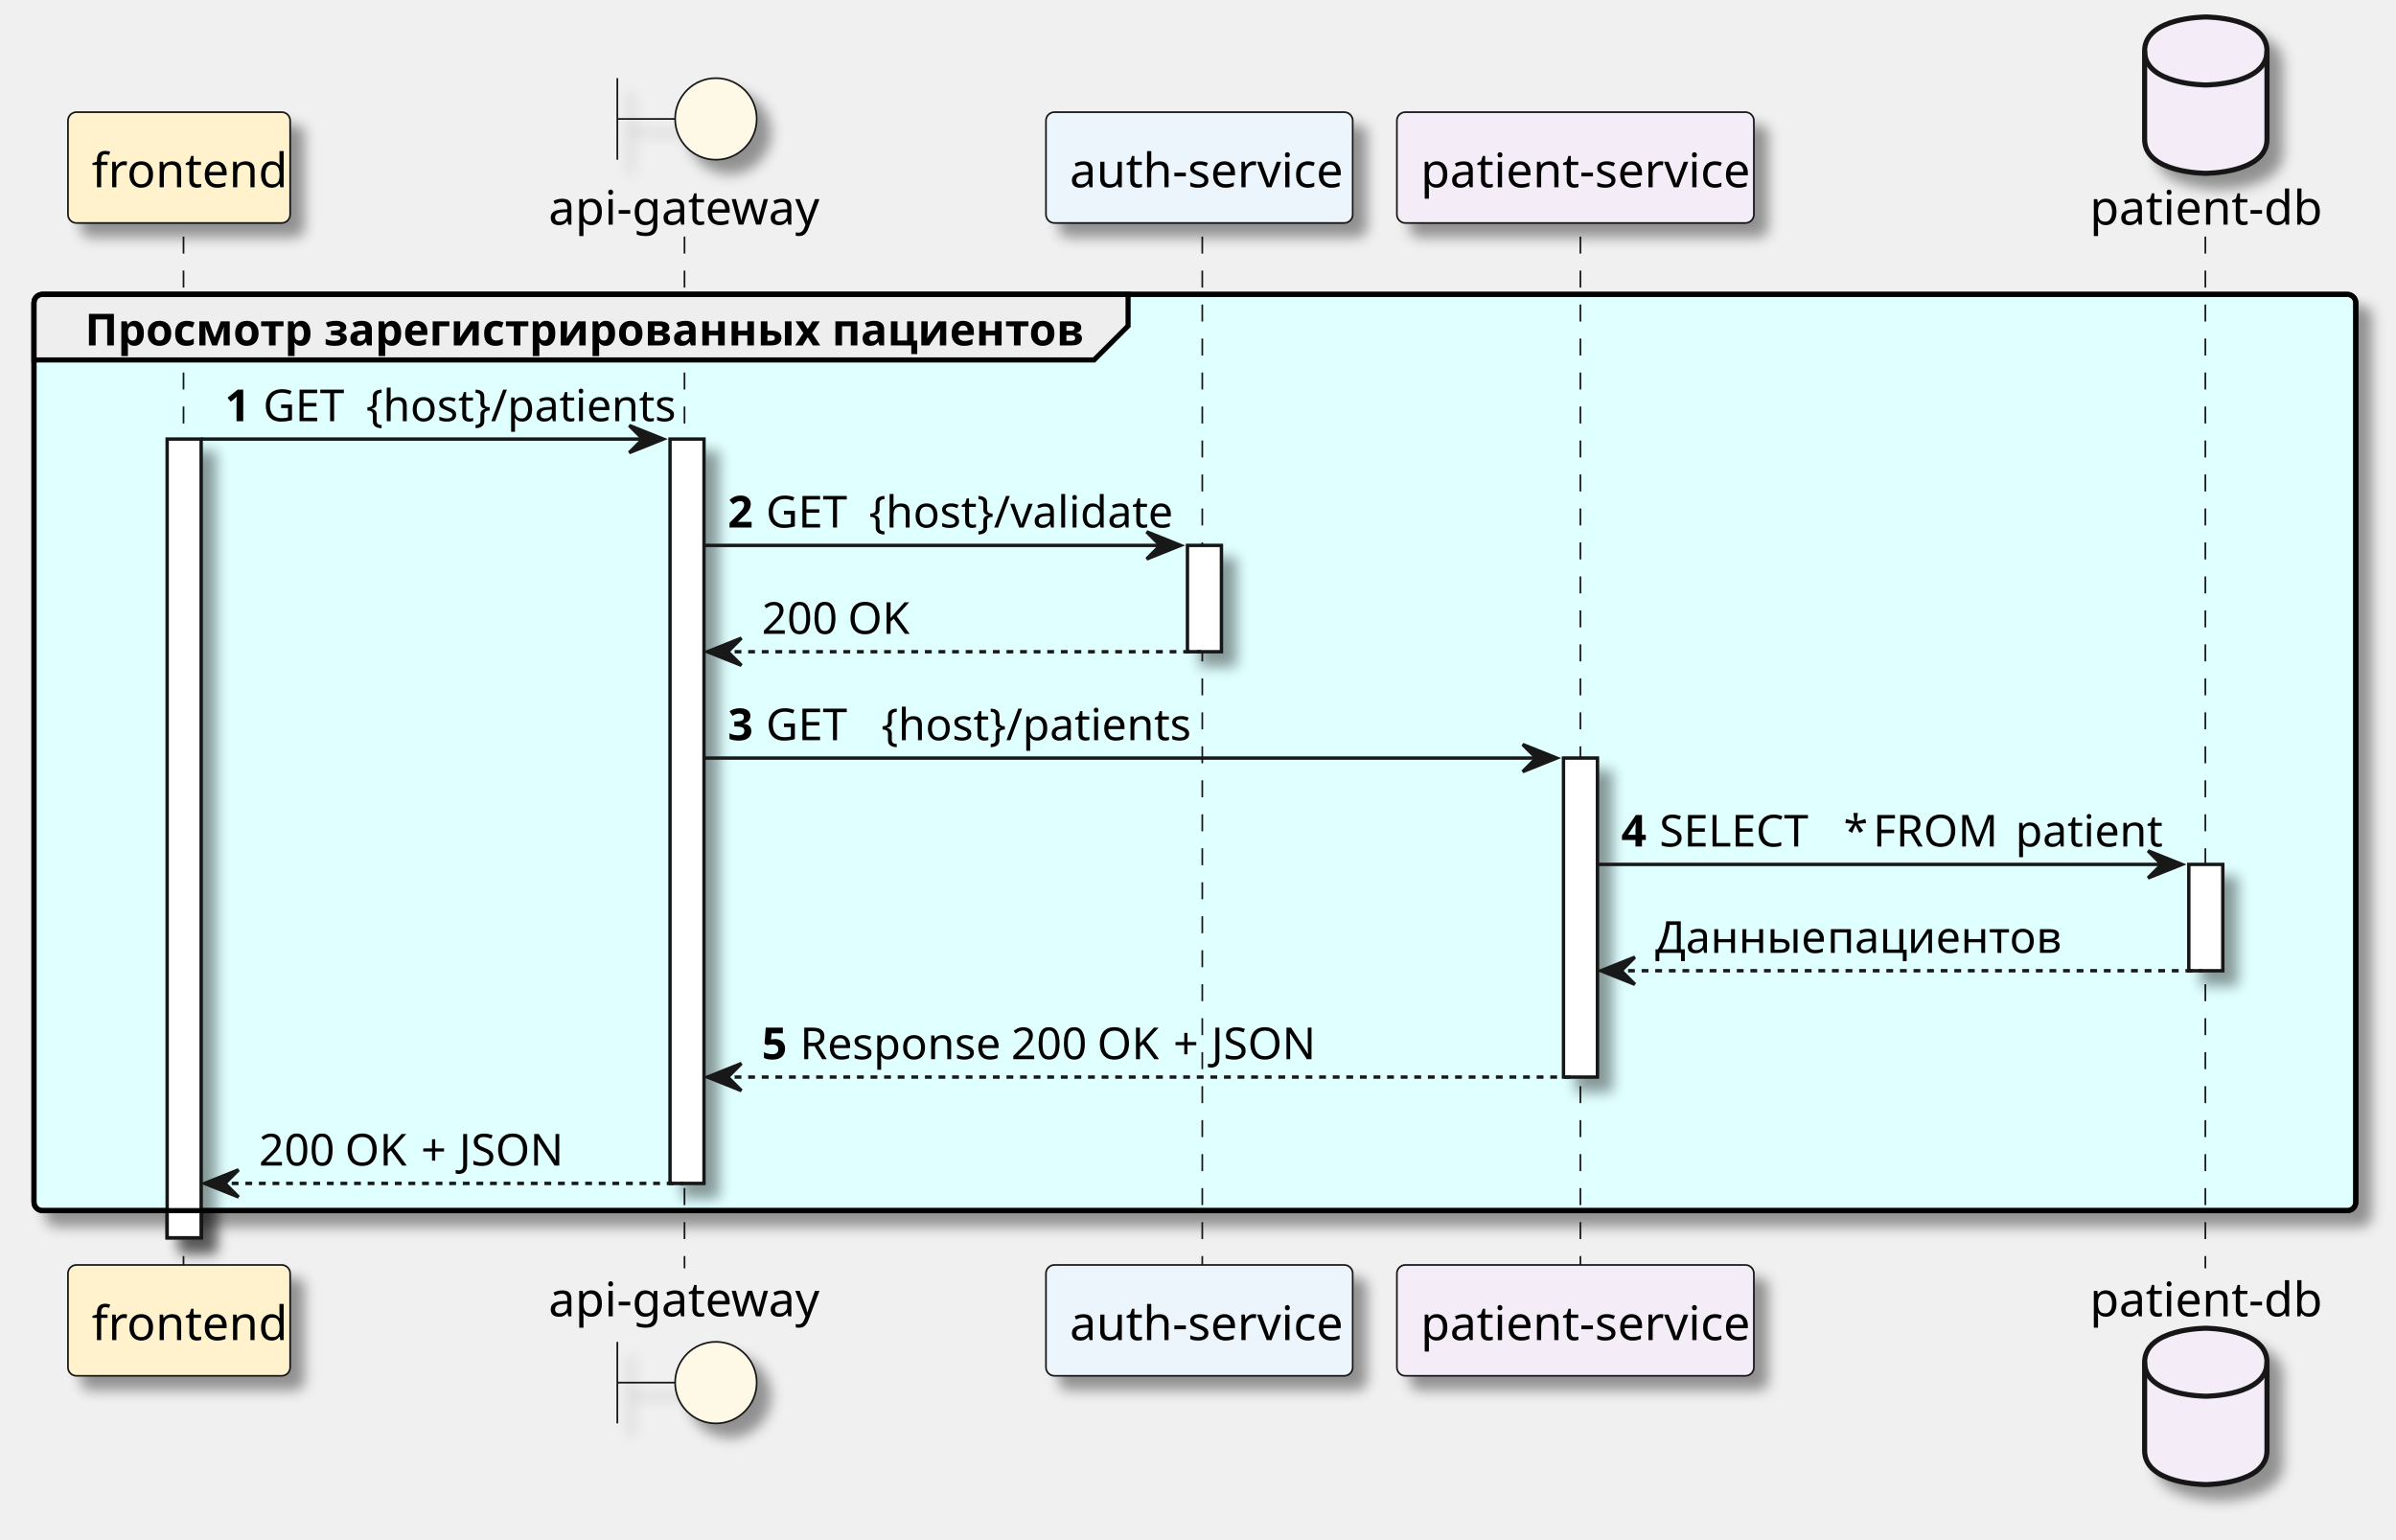
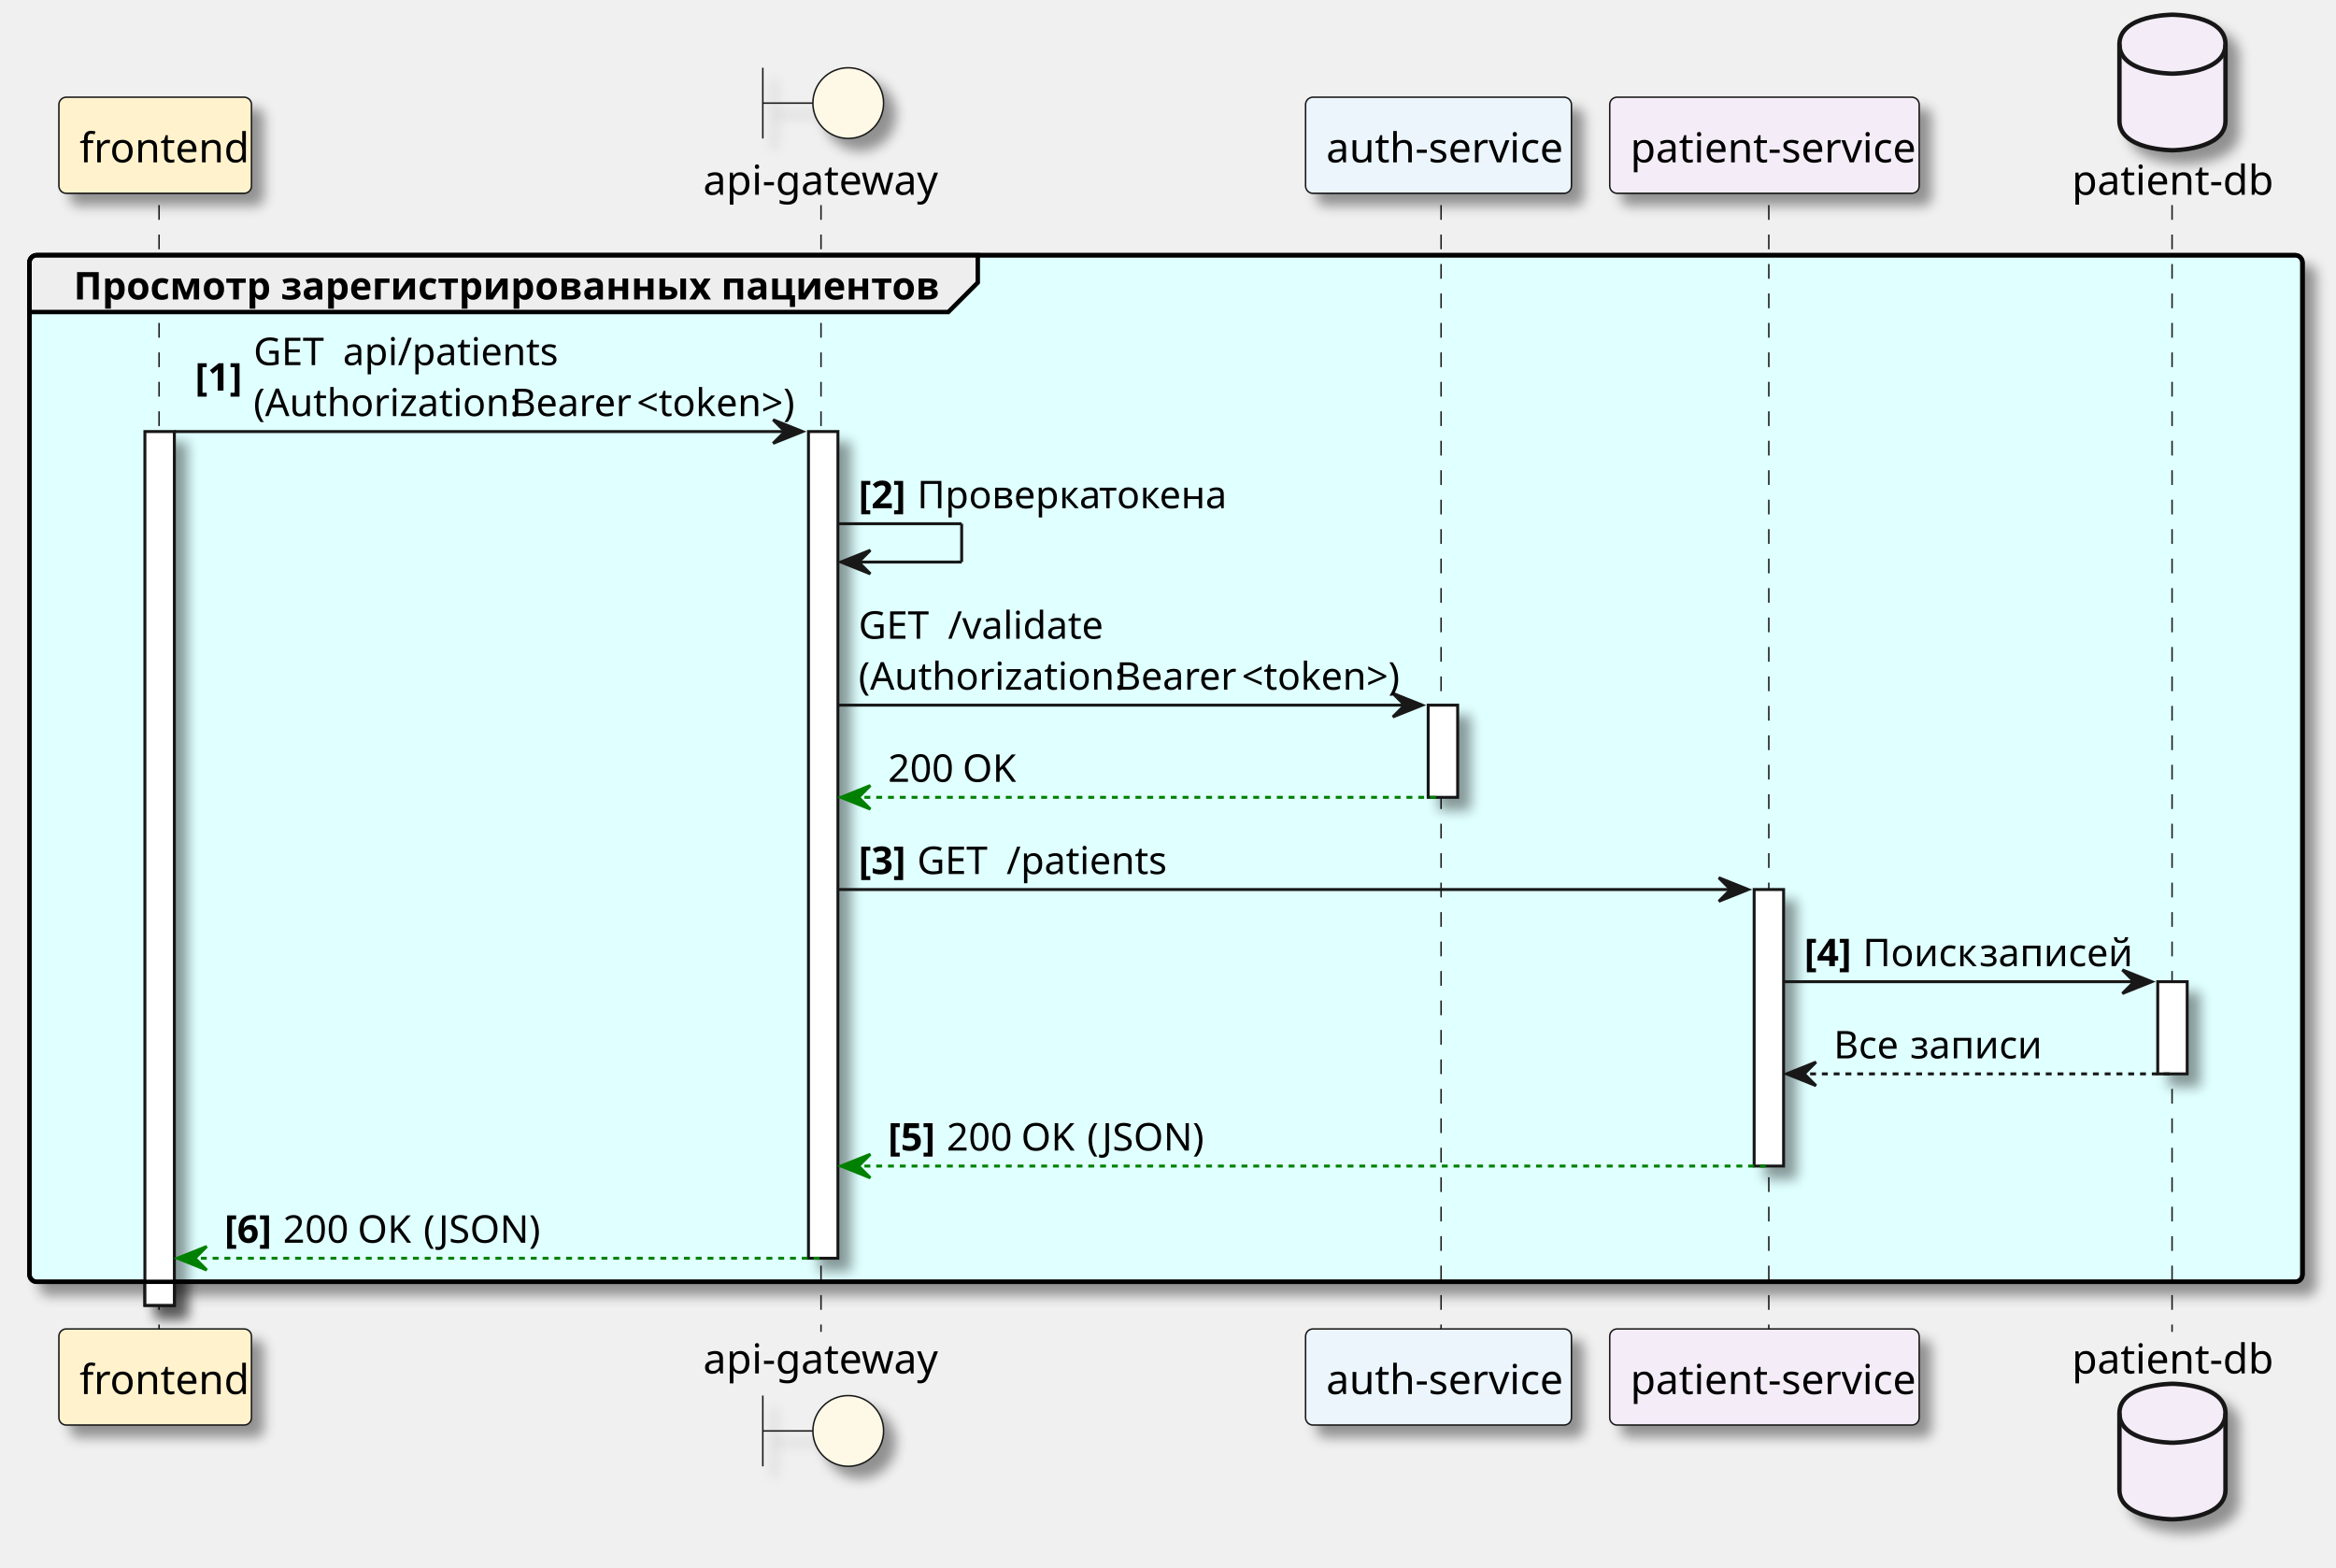
- <svg xmlns="http://www.w3.org/2000/svg" contentStyleType="text/css" height="453px" preserveAspectRatio="none" style="width:705px;height:453px;background:#FFFFFF;" version="1.1" viewBox="0 0 705 453" width="705px" zoomAndPan="magnify">
+ <svg xmlns="http://www.w3.org/2000/svg" contentStyleType="text/css" height="532px" preserveAspectRatio="none" style="width:793px;height:532px;background:#FFFFFF;" version="1.1" viewBox="0 0 793 532" width="793px" zoomAndPan="magnify">
  <defs>
-     <filter height="300%" id="f118gt91ht3jp4" width="300%" x="-1" y="-1">
+     <filter height="300%" id="f7s1x7kcwpsto" width="300%" x="-1" y="-1">
      <feGaussianBlur result="blurOut" stdDeviation="2.0" />
      <feColorMatrix in="blurOut" result="blurOut2" type="matrix" values="0 0 0 0 0 0 0 0 0 0 0 0 0 0 0 0 0 0 .4 0" />
      <feOffset dx="4.0" dy="4.0" in="blurOut2" result="blurOut3" />
      <feBlend in="SourceGraphic" in2="blurOut3" mode="normal" />
    </filter>
  </defs>
  <g>
-     <rect fill="#FFFFFF" filter="url(#f118gt91ht3jp4)" height="235.037" style="stroke:#181818;stroke-width:1.0;" width="10" x="49.186" y="129.203" />
-     <rect fill="#FFFFFF" filter="url(#f118gt91ht3jp4)" height="219.037" style="stroke:#181818;stroke-width:1.0;" width="10" x="197.15" y="129.203" />
-     <rect fill="#FFFFFF" filter="url(#f118gt91ht3jp4)" height="31.291" style="stroke:#181818;stroke-width:1.0;" width="10" x="349.391" y="160.494" />
-     <rect fill="#FFFFFF" filter="url(#f118gt91ht3jp4)" height="93.873" style="stroke:#181818;stroke-width:1.0;" width="10" x="460.039" y="223.076" />
-     <rect fill="#FFFFFF" filter="url(#f118gt91ht3jp4)" height="31.291" style="stroke:#181818;stroke-width:1.0;" width="10" x="644.037" y="254.367" />
-     <rect fill="#E0FFFF" filter="url(#f118gt91ht3jp4)" height="269.619" rx="2.5" ry="2.5" style="stroke:#000000;stroke-width:1.5;" width="683.171" x="10" y="86.621" />
-     <line style="stroke:#181818;stroke-width:0.5;stroke-dasharray:5.0,5.0;" x1="54" x2="54" y1="69.621" y2="373.24" />
-     <line style="stroke:#181818;stroke-width:0.5;stroke-dasharray:5.0,5.0;" x1="201.406" x2="201.406" y1="69.621" y2="373.24" />
-     <line style="stroke:#181818;stroke-width:0.5;stroke-dasharray:5.0,5.0;" x1="353.764" x2="353.764" y1="69.621" y2="373.24" />
-     <line style="stroke:#181818;stroke-width:0.5;stroke-dasharray:5.0,5.0;" x1="465.019" x2="465.019" y1="69.621" y2="373.24" />
-     <line style="stroke:#181818;stroke-width:0.5;stroke-dasharray:5.0,5.0;" x1="648.903" x2="648.903" y1="69.621" y2="373.24" />
-     <rect fill="#FFF2CC" filter="url(#f118gt91ht3jp4)" height="32.621" rx="2.5" ry="2.5" style="stroke:#181818;stroke-width:0.5;" width="65.372" x="20" y="33" />
+     <rect fill="#FFFFFF" filter="url(#f7s1x7kcwpsto)" height="296.619" style="stroke:#181818;stroke-width:1.0;" width="10" x="49.186" y="146.494" />
+     <rect fill="#FFFFFF" filter="url(#f7s1x7kcwpsto)" height="280.619" style="stroke:#181818;stroke-width:1.0;" width="10" x="274.452" y="146.494" />
+     <rect fill="#FFFFFF" filter="url(#f7s1x7kcwpsto)" height="31.291" style="stroke:#181818;stroke-width:1.0;" width="10" x="484.83" y="239.367" />
+     <rect fill="#FFFFFF" filter="url(#f7s1x7kcwpsto)" height="93.873" style="stroke:#181818;stroke-width:1.0;" width="10" x="595.478" y="301.949" />
+     <rect fill="#FFFFFF" filter="url(#f7s1x7kcwpsto)" height="31.291" style="stroke:#181818;stroke-width:1.0;" width="10" x="732.484" y="333.24" />
+     <rect fill="#E0FFFF" filter="url(#f7s1x7kcwpsto)" height="348.492" rx="2.5" ry="2.5" style="stroke:#000000;stroke-width:1.5;" width="771.619" x="10" y="86.621" />
+     <line style="stroke:#181818;stroke-width:0.5;stroke-dasharray:5.0,5.0;" x1="54" x2="54" y1="69.621" y2="452.113" />
+     <line style="stroke:#181818;stroke-width:0.5;stroke-dasharray:5.0,5.0;" x1="278.707" x2="278.707" y1="69.621" y2="452.113" />
+     <line style="stroke:#181818;stroke-width:0.5;stroke-dasharray:5.0,5.0;" x1="489.203" x2="489.203" y1="69.621" y2="452.113" />
+     <line style="stroke:#181818;stroke-width:0.5;stroke-dasharray:5.0,5.0;" x1="600.457" x2="600.457" y1="69.621" y2="452.113" />
+     <line style="stroke:#181818;stroke-width:0.5;stroke-dasharray:5.0,5.0;" x1="737.35" x2="737.35" y1="69.621" y2="452.113" />
+     <rect fill="#FFF2CC" filter="url(#f7s1x7kcwpsto)" height="32.621" rx="2.5" ry="2.5" style="stroke:#181818;stroke-width:0.5;" width="65.372" x="20" y="33" />
    <text fill="#000000" font-family="sans-serif" font-size="14" lengthAdjust="spacing" textLength="51.372" x="27" y="55.107">frontend</text>
-     <rect fill="#FFF2CC" filter="url(#f118gt91ht3jp4)" height="32.621" rx="2.5" ry="2.5" style="stroke:#181818;stroke-width:0.5;" width="65.372" x="20" y="372.24" />
-     <text fill="#000000" font-family="sans-serif" font-size="14" lengthAdjust="spacing" textLength="51.372" x="27" y="394.348">frontend</text>
-     <text fill="#000000" font-family="sans-serif" font-size="14" lengthAdjust="spacing" textLength="75.489" x="161.406" y="66.107">api-gateway</text>
-     <path d="M181.65,23 L181.65,47 M181.65,35 L198.65,35 " fill="none" filter="url(#f118gt91ht3jp4)" style="stroke:#181818;stroke-width:0.5;" />
-     <ellipse cx="210.65" cy="35" fill="#FEF9E7" filter="url(#f118gt91ht3jp4)" rx="12" ry="12" style="stroke:#181818;stroke-width:0.5;" />
-     <text fill="#000000" font-family="sans-serif" font-size="14" lengthAdjust="spacing" textLength="75.489" x="161.406" y="387.348">api-gateway</text>
-     <path d="M181.65,394.861 L181.65,418.861 M181.65,406.861 L198.65,406.861 " fill="none" filter="url(#f118gt91ht3jp4)" style="stroke:#181818;stroke-width:0.5;" />
-     <ellipse cx="210.65" cy="406.861" fill="#FEF9E7" filter="url(#f118gt91ht3jp4)" rx="12" ry="12" style="stroke:#181818;stroke-width:0.5;" />
-     <rect fill="#EBF5FB" filter="url(#f118gt91ht3jp4)" height="32.621" rx="2.5" ry="2.5" style="stroke:#181818;stroke-width:0.5;" width="90.255" x="307.764" y="33" />
-     <text fill="#000000" font-family="sans-serif" font-size="14" lengthAdjust="spacing" textLength="76.255" x="314.764" y="55.107">auth-service</text>
-     <rect fill="#EBF5FB" filter="url(#f118gt91ht3jp4)" height="32.621" rx="2.5" ry="2.5" style="stroke:#181818;stroke-width:0.5;" width="90.255" x="307.764" y="372.24" />
-     <text fill="#000000" font-family="sans-serif" font-size="14" lengthAdjust="spacing" textLength="76.255" x="314.764" y="394.348">auth-service</text>
-     <rect fill="#F4ECF7" filter="url(#f118gt91ht3jp4)" height="32.621" rx="2.5" ry="2.5" style="stroke:#181818;stroke-width:0.5;" width="105.041" x="411.019" y="33" />
-     <text fill="#000000" font-family="sans-serif" font-size="14" lengthAdjust="spacing" textLength="91.041" x="418.019" y="55.107">patient-service</text>
-     <rect fill="#F4ECF7" filter="url(#f118gt91ht3jp4)" height="32.621" rx="2.5" ry="2.5" style="stroke:#181818;stroke-width:0.5;" width="105.041" x="411.019" y="372.24" />
-     <text fill="#000000" font-family="sans-serif" font-size="14" lengthAdjust="spacing" textLength="91.041" x="418.019" y="394.348">patient-service</text>
-     <text fill="#000000" font-family="sans-serif" font-size="14" lengthAdjust="spacing" textLength="62.269" x="614.903" y="66.107">patient-db</text>
-     <path d="M631.037,15 C631.037,5 649.037,5 649.037,5 C649.037,5 667.037,5 667.037,15 L667.037,41 C667.037,51 649.037,51 649.037,51 C649.037,51 631.037,51 631.037,41 L631.037,15 " fill="#F4ECF7" filter="url(#f118gt91ht3jp4)" style="stroke:#181818;stroke-width:1.5;" />
-     <path d="M631.037,15 C631.037,25 649.037,25 649.037,25 C649.037,25 667.037,25 667.037,15 " fill="none" style="stroke:#181818;stroke-width:1.5;" />
-     <text fill="#000000" font-family="sans-serif" font-size="14" lengthAdjust="spacing" textLength="62.269" x="614.903" y="387.348">patient-db</text>
-     <path d="M631.037,400.861 C631.037,390.861 649.037,390.861 649.037,390.861 C649.037,390.861 667.037,390.861 667.037,400.861 L667.037,426.861 C667.037,436.861 649.037,436.861 649.037,436.861 C649.037,436.861 631.037,436.861 631.037,426.861 L631.037,400.861 " fill="#F4ECF7" filter="url(#f118gt91ht3jp4)" style="stroke:#181818;stroke-width:1.5;" />
-     <path d="M631.037,400.861 C631.037,410.861 649.037,410.861 649.037,410.861 C649.037,410.861 667.037,410.861 667.037,400.861 " fill="none" style="stroke:#181818;stroke-width:1.5;" />
-     <rect fill="#FFFFFF" filter="url(#f118gt91ht3jp4)" height="235.037" style="stroke:#181818;stroke-width:1.0;" width="10" x="49.186" y="129.203" />
-     <rect fill="#FFFFFF" filter="url(#f118gt91ht3jp4)" height="219.037" style="stroke:#181818;stroke-width:1.0;" width="10" x="197.15" y="129.203" />
-     <rect fill="#FFFFFF" filter="url(#f118gt91ht3jp4)" height="31.291" style="stroke:#181818;stroke-width:1.0;" width="10" x="349.391" y="160.494" />
-     <rect fill="#FFFFFF" filter="url(#f118gt91ht3jp4)" height="93.873" style="stroke:#181818;stroke-width:1.0;" width="10" x="460.039" y="223.076" />
-     <rect fill="#FFFFFF" filter="url(#f118gt91ht3jp4)" height="31.291" style="stroke:#181818;stroke-width:1.0;" width="10" x="644.037" y="254.367" />
+     <rect fill="#FFF2CC" filter="url(#f7s1x7kcwpsto)" height="32.621" rx="2.5" ry="2.5" style="stroke:#181818;stroke-width:0.5;" width="65.372" x="20" y="451.113" />
+     <text fill="#000000" font-family="sans-serif" font-size="14" lengthAdjust="spacing" textLength="51.372" x="27" y="473.221">frontend</text>
+     <text fill="#000000" font-family="sans-serif" font-size="14" lengthAdjust="spacing" textLength="75.489" x="238.708" y="66.107">api-gateway</text>
+     <path d="M258.952,23 L258.952,47 M258.952,35 L275.952,35 " fill="none" filter="url(#f7s1x7kcwpsto)" style="stroke:#181818;stroke-width:0.5;" />
+     <ellipse cx="287.952" cy="35" fill="#FEF9E7" filter="url(#f7s1x7kcwpsto)" rx="12" ry="12" style="stroke:#181818;stroke-width:0.5;" />
+     <text fill="#000000" font-family="sans-serif" font-size="14" lengthAdjust="spacing" textLength="75.489" x="238.708" y="466.221">api-gateway</text>
+     <path d="M258.952,473.734 L258.952,497.734 M258.952,485.734 L275.952,485.734 " fill="none" filter="url(#f7s1x7kcwpsto)" style="stroke:#181818;stroke-width:0.5;" />
+     <ellipse cx="287.952" cy="485.734" fill="#FEF9E7" filter="url(#f7s1x7kcwpsto)" rx="12" ry="12" style="stroke:#181818;stroke-width:0.5;" />
+     <rect fill="#EBF5FB" filter="url(#f7s1x7kcwpsto)" height="32.621" rx="2.5" ry="2.5" style="stroke:#181818;stroke-width:0.5;" width="90.255" x="443.203" y="33" />
+     <text fill="#000000" font-family="sans-serif" font-size="14" lengthAdjust="spacing" textLength="76.255" x="450.203" y="55.107">auth-service</text>
+     <rect fill="#EBF5FB" filter="url(#f7s1x7kcwpsto)" height="32.621" rx="2.5" ry="2.5" style="stroke:#181818;stroke-width:0.5;" width="90.255" x="443.203" y="451.113" />
+     <text fill="#000000" font-family="sans-serif" font-size="14" lengthAdjust="spacing" textLength="76.255" x="450.203" y="473.221">auth-service</text>
+     <rect fill="#F4ECF7" filter="url(#f7s1x7kcwpsto)" height="32.621" rx="2.5" ry="2.5" style="stroke:#181818;stroke-width:0.5;" width="105.041" x="546.457" y="33" />
+     <text fill="#000000" font-family="sans-serif" font-size="14" lengthAdjust="spacing" textLength="91.041" x="553.457" y="55.107">patient-service</text>
+     <rect fill="#F4ECF7" filter="url(#f7s1x7kcwpsto)" height="32.621" rx="2.5" ry="2.5" style="stroke:#181818;stroke-width:0.5;" width="105.041" x="546.457" y="451.113" />
+     <text fill="#000000" font-family="sans-serif" font-size="14" lengthAdjust="spacing" textLength="91.041" x="553.457" y="473.221">patient-service</text>
+     <text fill="#000000" font-family="sans-serif" font-size="14" lengthAdjust="spacing" textLength="62.269" x="703.35" y="66.107">patient-db</text>
+     <path d="M719.484,15 C719.484,5 737.484,5 737.484,5 C737.484,5 755.484,5 755.484,15 L755.484,41 C755.484,51 737.484,51 737.484,51 C737.484,51 719.484,51 719.484,41 L719.484,15 " fill="#F4ECF7" filter="url(#f7s1x7kcwpsto)" style="stroke:#181818;stroke-width:1.5;" />
+     <path d="M719.484,15 C719.484,25 737.484,25 737.484,25 C737.484,25 755.484,25 755.484,15 " fill="none" style="stroke:#181818;stroke-width:1.5;" />
+     <text fill="#000000" font-family="sans-serif" font-size="14" lengthAdjust="spacing" textLength="62.269" x="703.35" y="466.221">patient-db</text>
+     <path d="M719.484,479.734 C719.484,469.734 737.484,469.734 737.484,469.734 C737.484,469.734 755.484,469.734 755.484,479.734 L755.484,505.734 C755.484,515.734 737.484,515.734 737.484,515.734 C737.484,515.734 719.484,515.734 719.484,505.734 L719.484,479.734 " fill="#F4ECF7" filter="url(#f7s1x7kcwpsto)" style="stroke:#181818;stroke-width:1.5;" />
+     <path d="M719.484,479.734 C719.484,489.734 737.484,489.734 737.484,489.734 C737.484,489.734 755.484,489.734 755.484,479.734 " fill="none" style="stroke:#181818;stroke-width:1.5;" />
+     <rect fill="#FFFFFF" filter="url(#f7s1x7kcwpsto)" height="296.619" style="stroke:#181818;stroke-width:1.0;" width="10" x="49.186" y="146.494" />
+     <rect fill="#FFFFFF" filter="url(#f7s1x7kcwpsto)" height="280.619" style="stroke:#181818;stroke-width:1.0;" width="10" x="274.452" y="146.494" />
+     <rect fill="#FFFFFF" filter="url(#f7s1x7kcwpsto)" height="31.291" style="stroke:#181818;stroke-width:1.0;" width="10" x="484.83" y="239.367" />
+     <rect fill="#FFFFFF" filter="url(#f7s1x7kcwpsto)" height="93.873" style="stroke:#181818;stroke-width:1.0;" width="10" x="595.478" y="301.949" />
+     <rect fill="#FFFFFF" filter="url(#f7s1x7kcwpsto)" height="31.291" style="stroke:#181818;stroke-width:1.0;" width="10" x="732.484" y="333.24" />
    <path d="M12.5,86.621 L331.929,86.621 L331.929,95.912 L321.929,105.912 L10,105.912 L10,89.121 A2.5,2.5 0 0 1 12.5,86.621 " fill="#EEEEEE" style="stroke:#000000;stroke-width:1.5;" />
-     <rect fill="none" height="269.619" rx="2.5" ry="2.5" style="stroke:#000000;stroke-width:1.5;" width="683.171" x="10" y="86.621" />
+     <rect fill="none" height="348.492" rx="2.5" ry="2.5" style="stroke:#000000;stroke-width:1.5;" width="771.619" x="10" y="86.621" />
    <text fill="#000000" font-family="sans-serif" font-size="13" font-weight="bold" lengthAdjust="spacing" textLength="276.929" x="25" y="101.649">Просмотр зарегистрированных пациентов</text>
-     <polygon fill="#181818" points="185.15,125.203,195.15,129.203,185.15,133.203,189.15,129.203" style="stroke:#181818;stroke-width:1.0;" />
-     <line style="stroke:#181818;stroke-width:1.0;" x1="59.186" x2="191.15" y1="129.203" y2="129.203" />
-     <text fill="#000000" font-family="sans-serif" font-size="13" font-weight="bold" lengthAdjust="spacing" textLength="7.23" x="66.186" y="123.94">1</text>
-     <text fill="#000000" font-family="sans-serif" font-size="13" lengthAdjust="spacing" textLength="26.724" x="77.416" y="123.94">GET</text>
-     <text fill="#000000" font-family="sans-serif" font-size="13" lengthAdjust="spacing" textLength="3.612" x="104.14" y="123.94"> </text>
-     <text fill="#000000" font-family="sans-serif" font-size="13" lengthAdjust="spacing" textLength="82.399" x="107.751" y="123.94">{host}/patients</text>
-     <polygon fill="#181818" points="337.391,156.494,347.391,160.494,337.391,164.494,341.391,160.494" style="stroke:#181818;stroke-width:1.0;" />
-     <line style="stroke:#181818;stroke-width:1.0;" x1="207.15" x2="343.391" y1="160.494" y2="160.494" />
-     <text fill="#000000" font-family="sans-serif" font-size="13" font-weight="bold" lengthAdjust="spacing" textLength="7.23" x="214.15" y="155.231">2</text>
-     <text fill="#000000" font-family="sans-serif" font-size="13" lengthAdjust="spacing" textLength="26.724" x="225.38" y="155.231">GET</text>
-     <text fill="#000000" font-family="sans-serif" font-size="13" lengthAdjust="spacing" textLength="3.612" x="252.104" y="155.231"> </text>
-     <text fill="#000000" font-family="sans-serif" font-size="13" lengthAdjust="spacing" textLength="81.675" x="255.716" y="155.231">{host}/validate</text>
-     <polygon fill="#181818" points="218.15,187.785,208.15,191.785,218.15,195.785,214.15,191.785" style="stroke:#181818;stroke-width:1.0;" />
-     <line style="stroke:#181818;stroke-width:1.0;stroke-dasharray:2.0,2.0;" x1="212.15" x2="353.391" y1="191.785" y2="191.785" />
-     <text fill="#000000" font-family="sans-serif" font-size="13" lengthAdjust="spacing" textLength="21.69" x="224.15" y="186.523">200</text>
-     <text fill="#000000" font-family="sans-serif" font-size="13" lengthAdjust="spacing" textLength="3.612" x="245.84" y="186.523"> </text>
-     <text fill="#000000" font-family="sans-serif" font-size="13" lengthAdjust="spacing" textLength="18.783" x="249.452" y="186.523">OK</text>
-     <polygon fill="#181818" points="448.039,219.076,458.039,223.076,448.039,227.076,452.039,223.076" style="stroke:#181818;stroke-width:1.0;" />
-     <line style="stroke:#181818;stroke-width:1.0;" x1="207.15" x2="454.039" y1="223.076" y2="223.076" />
-     <text fill="#000000" font-family="sans-serif" font-size="13" font-weight="bold" lengthAdjust="spacing" textLength="7.23" x="214.15" y="217.814">3</text>
-     <text fill="#000000" font-family="sans-serif" font-size="13" lengthAdjust="spacing" textLength="26.724" x="225.38" y="217.814">GET</text>
-     <text fill="#000000" font-family="sans-serif" font-size="13" lengthAdjust="spacing" textLength="7.224" x="252.104" y="217.814">  </text>
-     <text fill="#000000" font-family="sans-serif" font-size="13" lengthAdjust="spacing" textLength="82.399" x="259.328" y="217.814">{host}/patients</text>
-     <polygon fill="#181818" points="632.037,250.367,642.037,254.367,632.037,258.367,636.037,254.367" style="stroke:#181818;stroke-width:1.0;" />
-     <line style="stroke:#181818;stroke-width:1.0;" x1="470.039" x2="638.037" y1="254.367" y2="254.367" />
-     <text fill="#000000" font-family="sans-serif" font-size="13" font-weight="bold" lengthAdjust="spacing" textLength="7.23" x="477.039" y="249.105">4</text>
-     <text fill="#000000" font-family="sans-serif" font-size="13" lengthAdjust="spacing" textLength="50.572" x="488.269" y="249.105">SELECT</text>
-     <text fill="#000000" font-family="sans-serif" font-size="13" lengthAdjust="spacing" textLength="3.612" x="538.841" y="249.105"> </text>
-     <text fill="#000000" font-family="sans-serif" font-size="13" lengthAdjust="spacing" textLength="5.059" x="542.453" y="249.105">*</text>
-     <text fill="#000000" font-family="sans-serif" font-size="13" lengthAdjust="spacing" textLength="3.612" x="547.512" y="249.105"> </text>
-     <text fill="#000000" font-family="sans-serif" font-size="13" lengthAdjust="spacing" textLength="38.27" x="551.124" y="249.105">FROM</text>
-     <text fill="#000000" font-family="sans-serif" font-size="13" lengthAdjust="spacing" textLength="3.612" x="589.394" y="249.105"> </text>
-     <text fill="#000000" font-family="sans-serif" font-size="13" lengthAdjust="spacing" textLength="39.032" x="593.005" y="249.105">patient</text>
-     <polygon fill="#181818" points="481.039,281.658,471.039,285.658,481.039,289.658,477.039,285.658" style="stroke:#181818;stroke-width:1.0;" />
-     <line style="stroke:#181818;stroke-width:1.0;stroke-dasharray:2.0,2.0;" x1="475.039" x2="648.037" y1="285.658" y2="285.658" />
-     <text fill="#000000" font-family="sans-serif" font-size="13" lengthAdjust="spacing" textLength="46.966" x="487.039" y="280.396">Данные</text>
-     <text fill="#000000" font-family="sans-serif" font-size="13" lengthAdjust="spacing" textLength="3.612" x="534.005" y="280.396"> </text>
-     <text fill="#000000" font-family="sans-serif" font-size="13" lengthAdjust="spacing" textLength="63.477" x="537.617" y="280.396">пациентов</text>
-     <polygon fill="#181818" points="218.15,312.949,208.15,316.949,218.15,320.949,214.15,316.949" style="stroke:#181818;stroke-width:1.0;" />
-     <line style="stroke:#181818;stroke-width:1.0;stroke-dasharray:2.0,2.0;" x1="212.15" x2="464.039" y1="316.949" y2="316.949" />
-     <text fill="#000000" font-family="sans-serif" font-size="13" font-weight="bold" lengthAdjust="spacing" textLength="7.23" x="224.15" y="311.687">5</text>
-     <text fill="#000000" font-family="sans-serif" font-size="13" lengthAdjust="spacing" textLength="58.538" x="235.38" y="311.687">Response</text>
-     <text fill="#000000" font-family="sans-serif" font-size="13" lengthAdjust="spacing" textLength="3.612" x="293.918" y="311.687"> </text>
-     <text fill="#000000" font-family="sans-serif" font-size="13" lengthAdjust="spacing" textLength="21.69" x="297.53" y="311.687">200</text>
-     <text fill="#000000" font-family="sans-serif" font-size="13" lengthAdjust="spacing" textLength="3.612" x="319.22" y="311.687"> </text>
-     <text fill="#000000" font-family="sans-serif" font-size="13" lengthAdjust="spacing" textLength="18.783" x="322.832" y="311.687">OK</text>
-     <text fill="#000000" font-family="sans-serif" font-size="13" lengthAdjust="spacing" textLength="3.612" x="341.615" y="311.687"> </text>
-     <text fill="#000000" font-family="sans-serif" font-size="13" lengthAdjust="spacing" textLength="7.592" x="345.227" y="311.687">+</text>
-     <text fill="#000000" font-family="sans-serif" font-size="13" lengthAdjust="spacing" textLength="3.612" x="352.818" y="311.687"> </text>
-     <text fill="#000000" font-family="sans-serif" font-size="13" lengthAdjust="spacing" textLength="34.671" x="356.43" y="311.687">JSON</text>
-     <polygon fill="#181818" points="70.186,344.24,60.186,348.24,70.186,352.24,66.186,348.24" style="stroke:#181818;stroke-width:1.0;" />
-     <line style="stroke:#181818;stroke-width:1.0;stroke-dasharray:2.0,2.0;" x1="64.186" x2="201.15" y1="348.24" y2="348.24" />
-     <text fill="#000000" font-family="sans-serif" font-size="13" lengthAdjust="spacing" textLength="21.69" x="76.186" y="342.978">200</text>
-     <text fill="#000000" font-family="sans-serif" font-size="13" lengthAdjust="spacing" textLength="3.612" x="97.876" y="342.978"> </text>
-     <text fill="#000000" font-family="sans-serif" font-size="13" lengthAdjust="spacing" textLength="18.783" x="101.488" y="342.978">OK</text>
-     <text fill="#000000" font-family="sans-serif" font-size="13" lengthAdjust="spacing" textLength="3.612" x="120.27" y="342.978"> </text>
-     <text fill="#000000" font-family="sans-serif" font-size="13" lengthAdjust="spacing" textLength="7.592" x="123.882" y="342.978">+</text>
-     <text fill="#000000" font-family="sans-serif" font-size="13" lengthAdjust="spacing" textLength="3.612" x="131.474" y="342.978"> </text>
-     <text fill="#000000" font-family="sans-serif" font-size="13" lengthAdjust="spacing" textLength="34.671" x="135.086" y="342.978">JSON</text>
+     <polygon fill="#181818" points="262.452,142.494,272.452,146.494,262.452,150.494,266.452,146.494" style="stroke:#181818;stroke-width:1.0;" />
+     <line style="stroke:#181818;stroke-width:1.0;" x1="59.186" x2="268.452" y1="146.494" y2="146.494" />
+     <text fill="#000000" font-family="sans-serif" font-size="13" font-weight="bold" lengthAdjust="spacing" textLength="15.888" x="66.186" y="132.586">[1]</text>
+     <text fill="#000000" font-family="sans-serif" font-size="13" lengthAdjust="spacing" textLength="26.724" x="86.074" y="123.94">GET</text>
+     <text fill="#000000" font-family="sans-serif" font-size="13" lengthAdjust="spacing" textLength="3.612" x="112.798" y="123.94"> </text>
+     <text fill="#000000" font-family="sans-serif" font-size="13" lengthAdjust="spacing" textLength="66.492" x="116.41" y="123.94">api/patients</text>
+     <text fill="#000000" font-family="sans-serif" font-size="13" lengthAdjust="spacing" textLength="83.821" x="86.074" y="141.231">(Authorization:</text>
+     <text fill="#000000" font-family="sans-serif" font-size="13" lengthAdjust="spacing" textLength="3.612" x="169.895" y="141.231"> </text>
+     <text fill="#000000" font-family="sans-serif" font-size="13" lengthAdjust="spacing" textLength="39.019" x="173.507" y="141.231">Bearer</text>
+     <text fill="#000000" font-family="sans-serif" font-size="13" lengthAdjust="spacing" textLength="3.612" x="212.526" y="141.231"> </text>
+     <text fill="#000000" font-family="sans-serif" font-size="13" lengthAdjust="spacing" textLength="51.315" x="216.138" y="141.231">&lt;token&gt;)</text>
+     <line style="stroke:#181818;stroke-width:1.0;" x1="284.452" x2="326.452" y1="177.785" y2="177.785" />
+     <line style="stroke:#181818;stroke-width:1.0;" x1="326.452" x2="326.452" y1="177.785" y2="190.785" />
+     <line style="stroke:#181818;stroke-width:1.0;" x1="285.452" x2="326.452" y1="190.785" y2="190.785" />
+     <polygon fill="#181818" points="295.452,186.785,285.452,190.785,295.452,194.785,291.452,190.785" style="stroke:#181818;stroke-width:1.0;" />
+     <text fill="#000000" font-family="sans-serif" font-size="13" font-weight="bold" lengthAdjust="spacing" textLength="15.888" x="291.452" y="172.523">[2]</text>
+     <text fill="#000000" font-family="sans-serif" font-size="13" lengthAdjust="spacing" textLength="58.087" x="311.34" y="172.523">Проверка</text>
+     <text fill="#000000" font-family="sans-serif" font-size="13" lengthAdjust="spacing" textLength="3.612" x="369.428" y="172.523"> </text>
+     <text fill="#000000" font-family="sans-serif" font-size="13" lengthAdjust="spacing" textLength="40.511" x="373.04" y="172.523">токена</text>
+     <polygon fill="#181818" points="472.83,235.367,482.83,239.367,472.83,243.367,476.83,239.367" style="stroke:#181818;stroke-width:1.0;" />
+     <line style="stroke:#181818;stroke-width:1.0;" x1="284.452" x2="478.83" y1="239.367" y2="239.367" />
+     <text fill="#000000" font-family="sans-serif" font-size="13" lengthAdjust="spacing" textLength="26.724" x="291.452" y="216.814">GET</text>
+     <text fill="#000000" font-family="sans-serif" font-size="13" lengthAdjust="spacing" textLength="3.612" x="318.176" y="216.814"> </text>
+     <text fill="#000000" font-family="sans-serif" font-size="13" lengthAdjust="spacing" textLength="48.42" x="321.788" y="216.814">/validate</text>
+     <text fill="#000000" font-family="sans-serif" font-size="13" lengthAdjust="spacing" textLength="83.821" x="291.452" y="234.105">(Authorization:</text>
+     <text fill="#000000" font-family="sans-serif" font-size="13" lengthAdjust="spacing" textLength="3.612" x="375.273" y="234.105"> </text>
+     <text fill="#000000" font-family="sans-serif" font-size="13" lengthAdjust="spacing" textLength="39.019" x="378.885" y="234.105">Bearer</text>
+     <text fill="#000000" font-family="sans-serif" font-size="13" lengthAdjust="spacing" textLength="3.612" x="417.904" y="234.105"> </text>
+     <text fill="#000000" font-family="sans-serif" font-size="13" lengthAdjust="spacing" textLength="51.315" x="421.516" y="234.105">&lt;token&gt;)</text>
+     <polygon fill="#008000" points="295.452,266.658,285.452,270.658,295.452,274.658,291.452,270.658" style="stroke:#008000;stroke-width:1.0;" />
+     <line style="stroke:#008000;stroke-width:1.0;stroke-dasharray:2.0,2.0;" x1="289.452" x2="488.83" y1="270.658" y2="270.658" />
+     <text fill="#000000" font-family="sans-serif" font-size="13" lengthAdjust="spacing" textLength="21.69" x="301.452" y="265.396">200</text>
+     <text fill="#000000" font-family="sans-serif" font-size="13" lengthAdjust="spacing" textLength="3.612" x="323.142" y="265.396"> </text>
+     <text fill="#000000" font-family="sans-serif" font-size="13" lengthAdjust="spacing" textLength="18.783" x="326.754" y="265.396">OK</text>
+     <polygon fill="#181818" points="583.478,297.949,593.478,301.949,583.478,305.949,587.478,301.949" style="stroke:#181818;stroke-width:1.0;" />
+     <line style="stroke:#181818;stroke-width:1.0;" x1="284.452" x2="589.478" y1="301.949" y2="301.949" />
+     <text fill="#000000" font-family="sans-serif" font-size="13" font-weight="bold" lengthAdjust="spacing" textLength="15.888" x="291.452" y="296.687">[3]</text>
+     <text fill="#000000" font-family="sans-serif" font-size="13" lengthAdjust="spacing" textLength="26.724" x="311.34" y="296.687">GET</text>
+     <text fill="#000000" font-family="sans-serif" font-size="13" lengthAdjust="spacing" textLength="3.612" x="338.064" y="296.687"> </text>
+     <text fill="#000000" font-family="sans-serif" font-size="13" lengthAdjust="spacing" textLength="49.144" x="341.676" y="296.687">/patients</text>
+     <polygon fill="#181818" points="720.484,329.24,730.484,333.24,720.484,337.24,724.484,333.24" style="stroke:#181818;stroke-width:1.0;" />
+     <line style="stroke:#181818;stroke-width:1.0;" x1="605.478" x2="726.484" y1="333.24" y2="333.24" />
+     <text fill="#000000" font-family="sans-serif" font-size="13" font-weight="bold" lengthAdjust="spacing" textLength="15.888" x="612.478" y="327.978">[4]</text>
+     <text fill="#000000" font-family="sans-serif" font-size="13" lengthAdjust="spacing" textLength="36.023" x="632.366" y="327.978">Поиск</text>
+     <text fill="#000000" font-family="sans-serif" font-size="13" lengthAdjust="spacing" textLength="3.612" x="668.389" y="327.978"> </text>
+     <text fill="#000000" font-family="sans-serif" font-size="13" lengthAdjust="spacing" textLength="48.483" x="672.001" y="327.978">записей</text>
+     <polygon fill="#181818" points="616.478,360.531,606.478,364.531,616.478,368.531,612.478,364.531" style="stroke:#181818;stroke-width:1.0;" />
+     <line style="stroke:#181818;stroke-width:1.0;stroke-dasharray:2.0,2.0;" x1="610.478" x2="736.484" y1="364.531" y2="364.531" />
+     <text fill="#000000" font-family="sans-serif" font-size="13" lengthAdjust="spacing" textLength="22.401" x="622.478" y="359.269">Все</text>
+     <text fill="#000000" font-family="sans-serif" font-size="13" lengthAdjust="spacing" textLength="3.612" x="644.879" y="359.269"> </text>
+     <text fill="#000000" font-family="sans-serif" font-size="13" lengthAdjust="spacing" textLength="41.253" x="648.491" y="359.269">записи</text>
+     <polygon fill="#008000" points="295.452,391.822,285.452,395.822,295.452,399.822,291.452,395.822" style="stroke:#008000;stroke-width:1.0;" />
+     <line style="stroke:#008000;stroke-width:1.0;stroke-dasharray:2.0,2.0;" x1="289.452" x2="599.478" y1="395.822" y2="395.822" />
+     <text fill="#000000" font-family="sans-serif" font-size="13" font-weight="bold" lengthAdjust="spacing" textLength="15.888" x="301.452" y="390.56">[5]</text>
+     <text fill="#000000" font-family="sans-serif" font-size="13" lengthAdjust="spacing" textLength="21.69" x="321.34" y="390.56">200</text>
+     <text fill="#000000" font-family="sans-serif" font-size="13" lengthAdjust="spacing" textLength="3.612" x="343.03" y="390.56"> </text>
+     <text fill="#000000" font-family="sans-serif" font-size="13" lengthAdjust="spacing" textLength="18.783" x="346.642" y="390.56">OK</text>
+     <text fill="#000000" font-family="sans-serif" font-size="13" lengthAdjust="spacing" textLength="3.612" x="365.425" y="390.56"> </text>
+     <text fill="#000000" font-family="sans-serif" font-size="13" lengthAdjust="spacing" textLength="43.329" x="369.037" y="390.56">(JSON)</text>
+     <polygon fill="#008000" points="70.186,423.113,60.186,427.113,70.186,431.113,66.186,427.113" style="stroke:#008000;stroke-width:1.0;" />
+     <line style="stroke:#008000;stroke-width:1.0;stroke-dasharray:2.0,2.0;" x1="64.186" x2="278.452" y1="427.113" y2="427.113" />
+     <text fill="#000000" font-family="sans-serif" font-size="13" font-weight="bold" lengthAdjust="spacing" textLength="15.888" x="76.186" y="421.851">[6]</text>
+     <text fill="#000000" font-family="sans-serif" font-size="13" lengthAdjust="spacing" textLength="21.69" x="96.074" y="421.851">200</text>
+     <text fill="#000000" font-family="sans-serif" font-size="13" lengthAdjust="spacing" textLength="3.612" x="117.764" y="421.851"> </text>
+     <text fill="#000000" font-family="sans-serif" font-size="13" lengthAdjust="spacing" textLength="18.783" x="121.376" y="421.851">OK</text>
+     <text fill="#000000" font-family="sans-serif" font-size="13" lengthAdjust="spacing" textLength="3.612" x="140.159" y="421.851"> </text>
+     <text fill="#000000" font-family="sans-serif" font-size="13" lengthAdjust="spacing" textLength="43.329" x="143.77" y="421.851">(JSON)</text>
  </g>
</svg>
